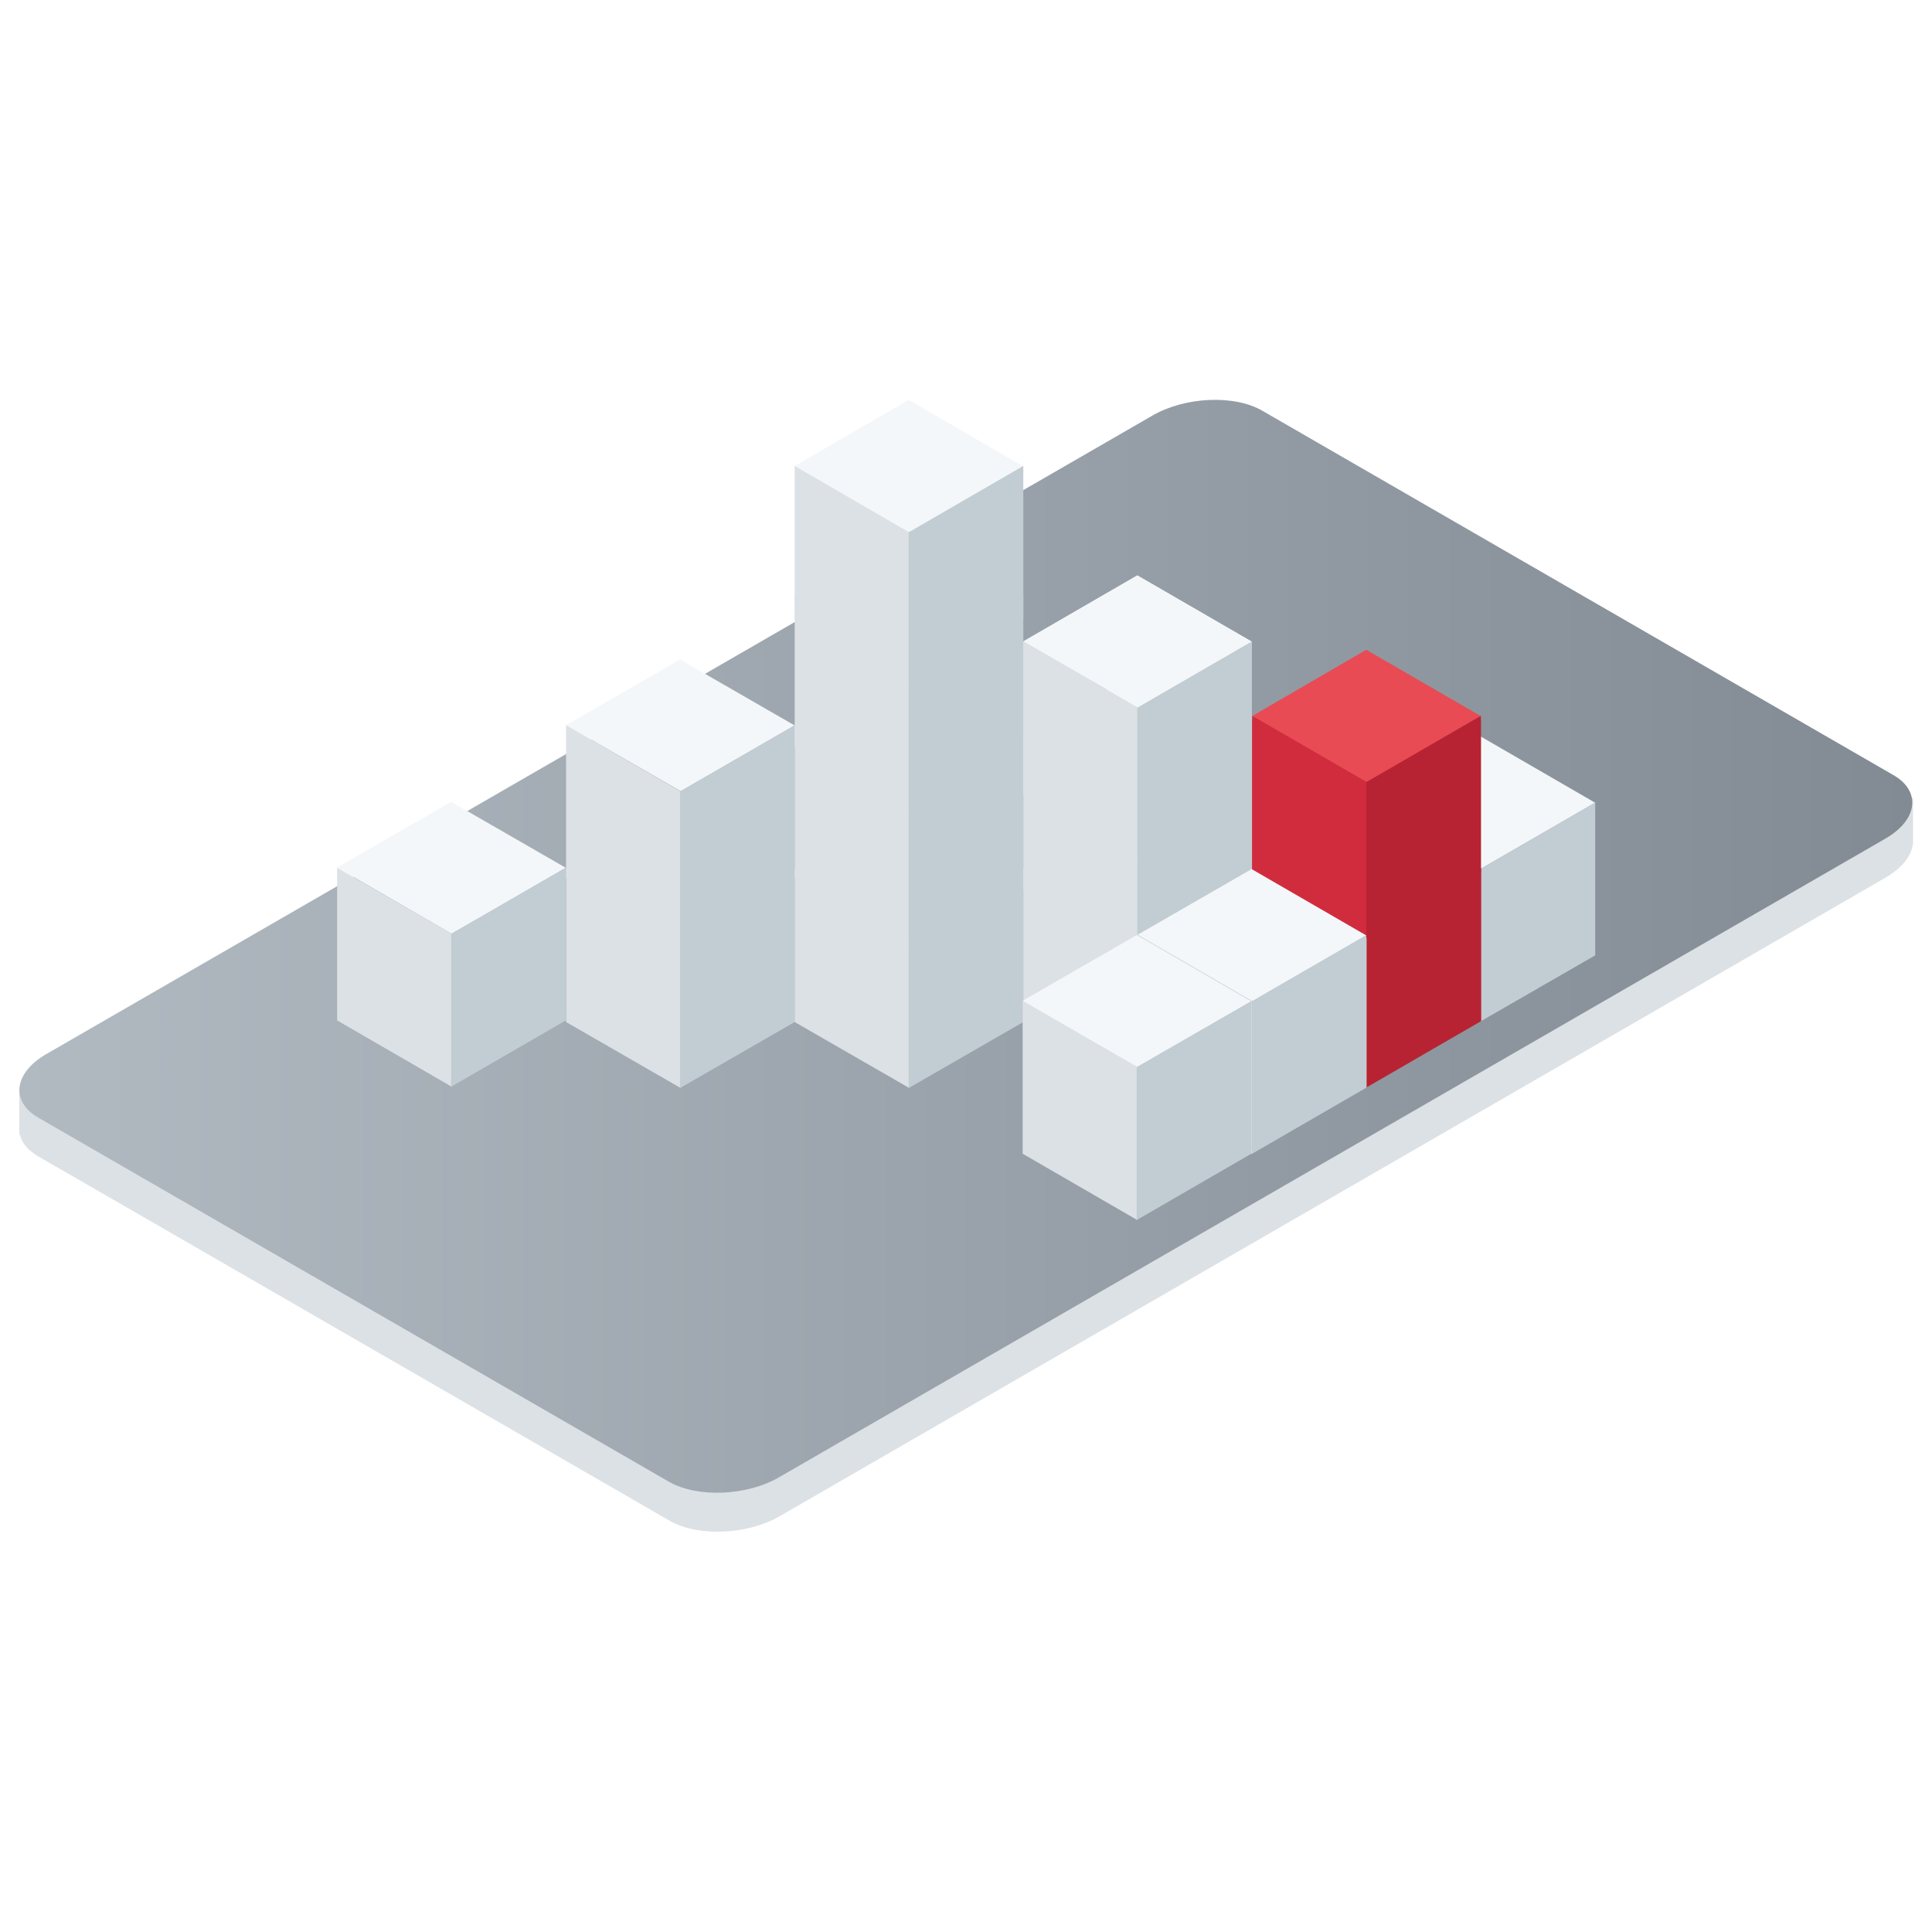
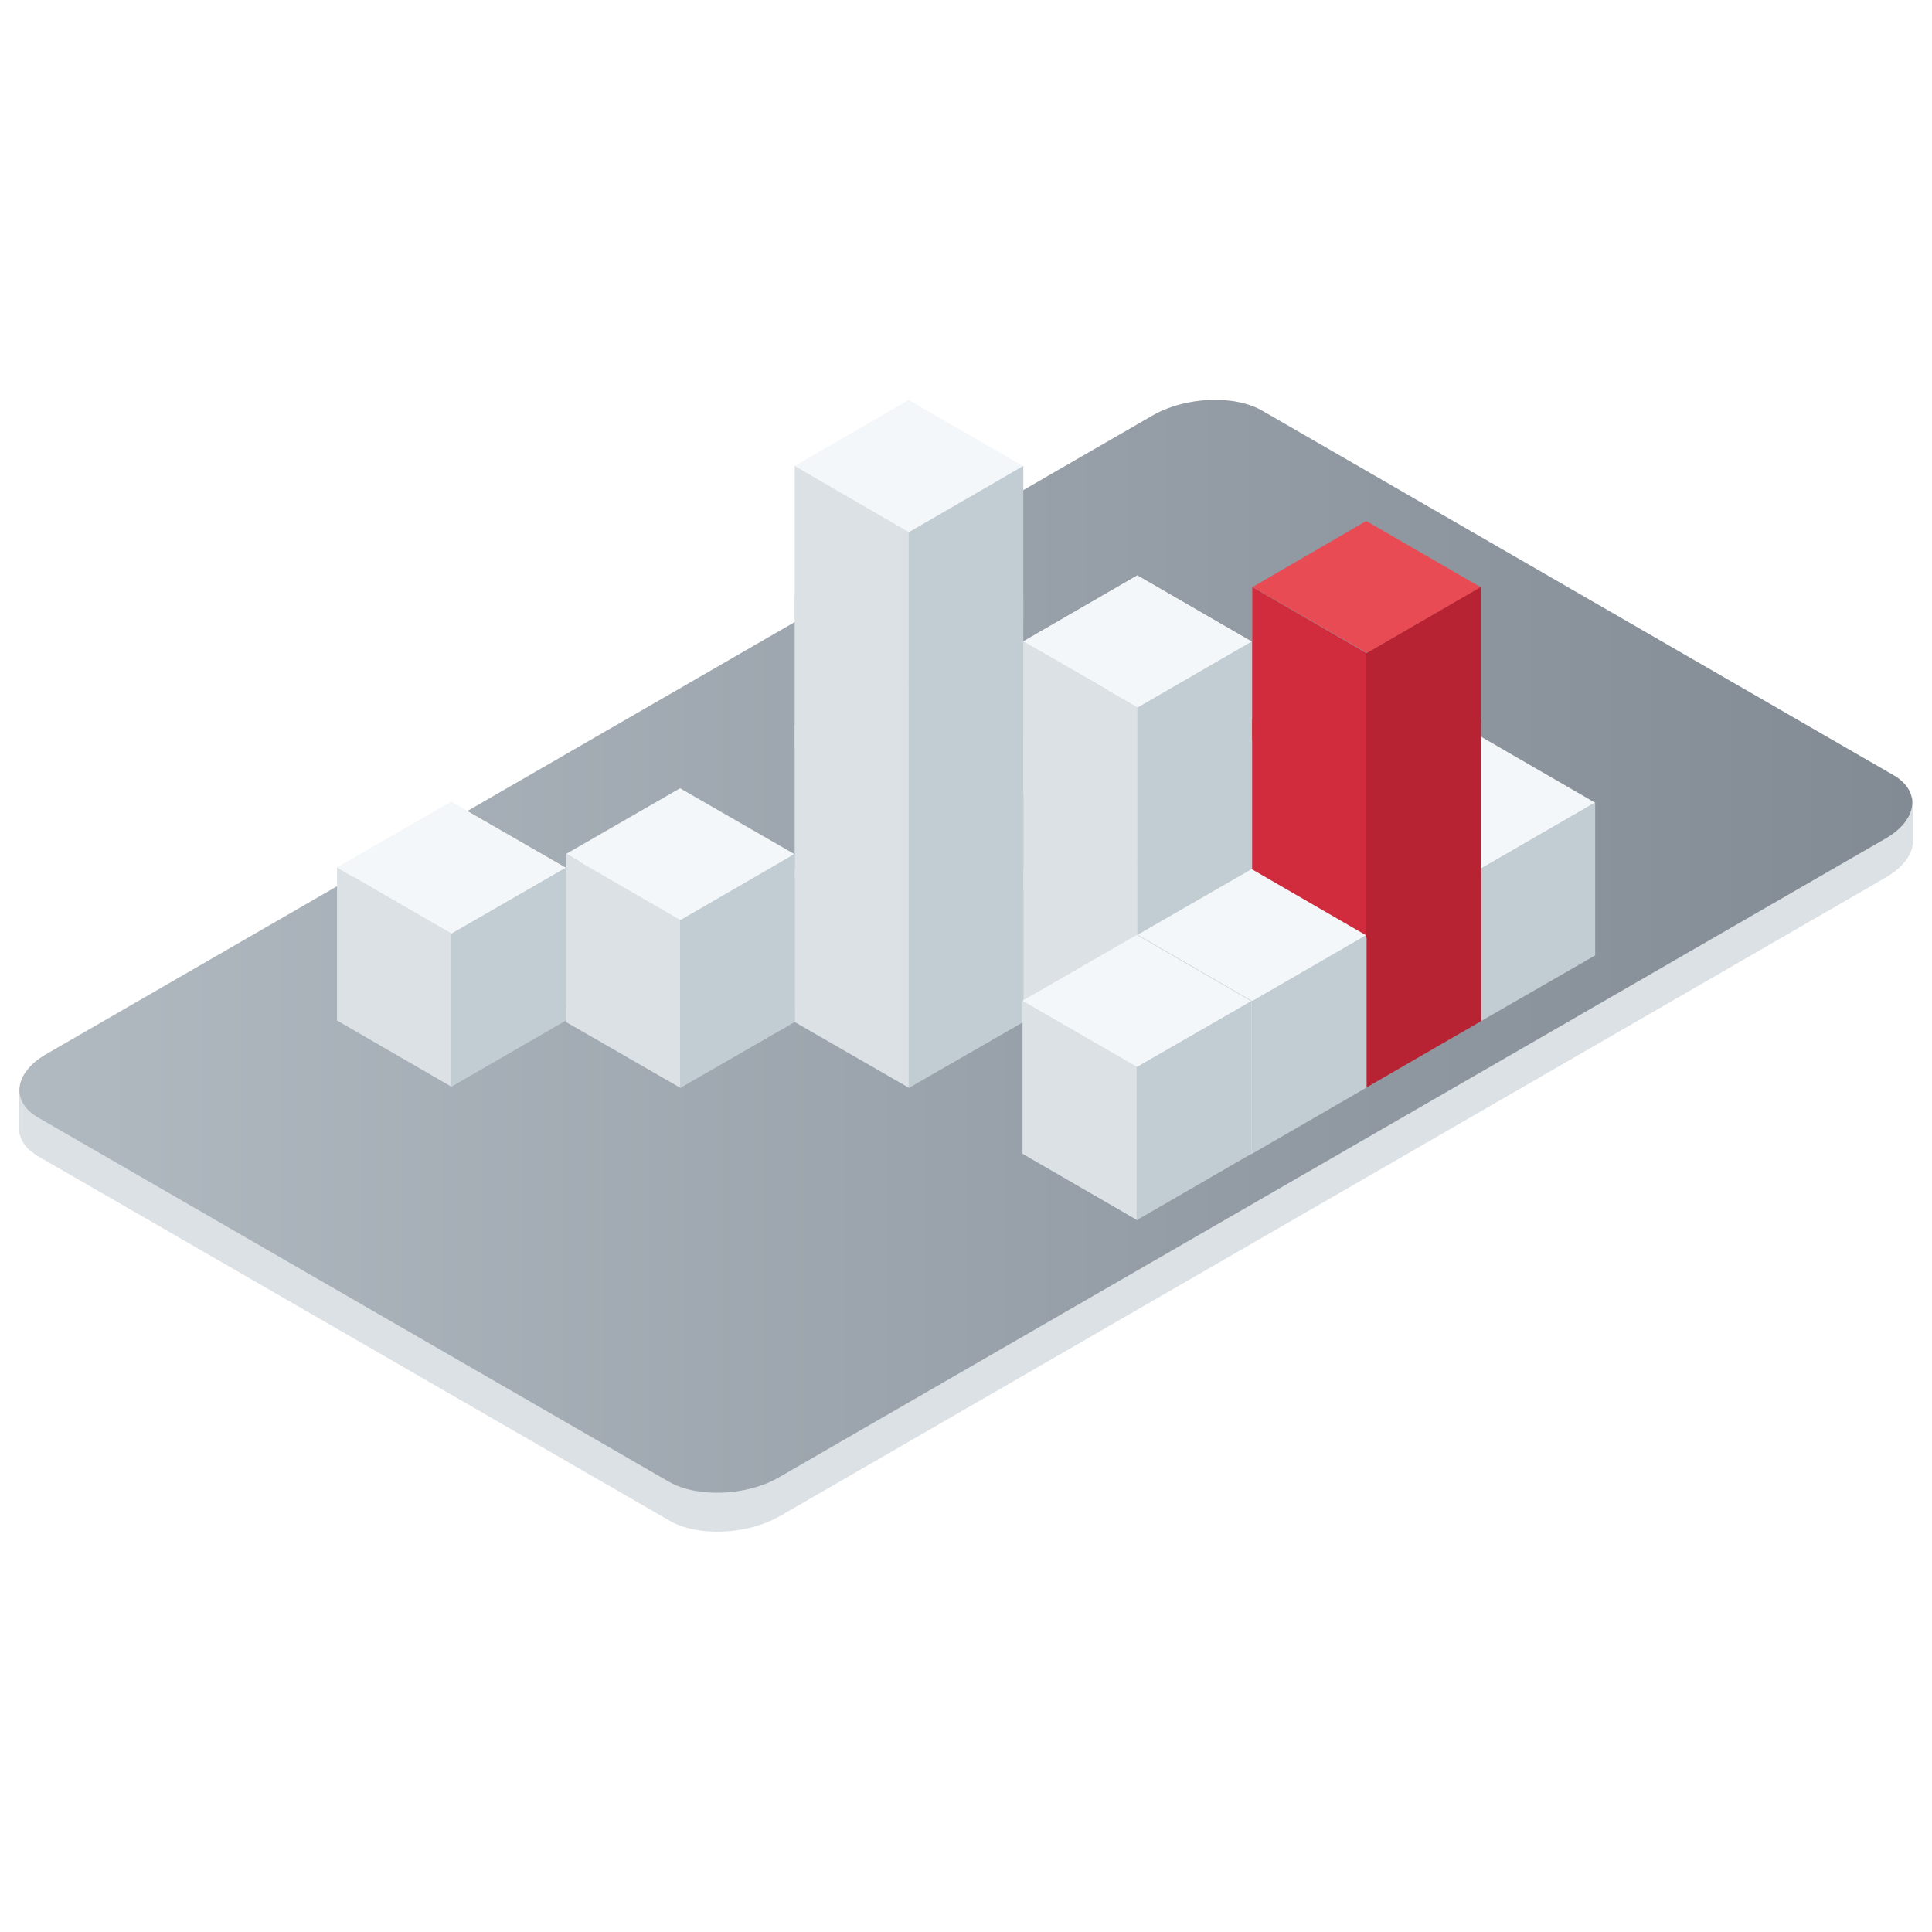
- <svg xmlns="http://www.w3.org/2000/svg" version="1.1" id="Layer_1" x="0px" y="0px" viewBox="0 0 600 600" enable-background="new 0 0 600 600" xml:space="preserve">
+ <svg xmlns="http://www.w3.org/2000/svg" version="1.1" id="analytics_svg" x="0px" y="0px" viewBox="0 0 600 600" enable-background="new 0 0 600 600" xml:space="preserve">
  <g>
-     <path fill="#DCE1E5" d="M585.2,251.3L392.2,139.8c-8.7-5-24-4.4-34.1,1.4L14.3,339.7c-0.9,0.5-1.7,1-2.4,1.6L6,337.8l0,14.3   l0.2,0.3c0.4,1.8,1.5,3.5,3.2,5l0,0l0.1,0c0.7,0.6,1.5,1.2,2.5,1.8l24.3,14l0,0v0l171.7,99.1c8.7,5,24,4.4,34.1-1.4l337.7-195l0,0   l6-3.5c1.9-1.1,3.5-2.3,4.7-3.6l0,0l0,0c2-2,3.2-4.2,3.5-6.4l0.1-0.2v-14.5L585.2,251.3z" />
-     <linearGradient id="SVGID_1_" gradientUnits="userSpaceOnUse" x1="6" y1="293.855" x2="594" y2="293.855">
+     <path fill="#DCE1E5" d="M585.2,251.3l-193-111.5c-8.7-5-24-4.4-34.1,1.4L14.3,339.7c-0.9,0.5-1.7,1-2.4,1.6L6,337.8v14.3l0.2,0.3   c0.4,1.8,1.5,3.5,3.2,5l0,0h0.1c0.7,0.6,1.5,1.2,2.5,1.8l24.3,14l0,0l0,0L208,472.3c8.7,5,24,4.4,34.1-1.4l337.7-195l0,0l6-3.5   c1.9-1.1,3.5-2.3,4.7-3.6l0,0l0,0c2-2,3.2-4.2,3.5-6.4l0.1-0.2v-14.5L585.2,251.3z" />
+     <linearGradient id="SVGID_1_" gradientUnits="userSpaceOnUse" x1="6.026" y1="306.12" x2="593.874" y2="306.12" gradientTransform="matrix(1 0 0 -1 0 600)">
      <stop offset="0" style="stop-color:#B1BAC1" />
      <stop offset="1" style="stop-color:#828B94" />
    </linearGradient>
-     <path fill="url(#SVGID_1_)" d="M207.8,460.2L11.9,347.1c-8.7-5-7.6-13.9,2.4-19.7l343.7-198.4c10.1-5.8,25.4-6.5,34.1-1.4   l195.9,113.1c8.7,5,7.6,13.9-2.4,19.7L241.9,458.8C231.9,464.6,216.6,465.2,207.8,460.2z" />
+     <path fill="url(#SVGID_1_)" d="M207.8,460.2L11.9,347.1c-8.7-5-7.6-13.9,2.4-19.7L358,129c10.1-5.8,25.4-6.5,34.1-1.4L588,240.7   c8.7,5,7.6,13.9-2.4,19.7L241.9,458.8C231.9,464.6,216.6,465.2,207.8,460.2z" />
  </g>
  <g>
    <polygon fill="#F4F7F9" points="460.1,269.7 424.5,249.2 459.8,228.7 495.4,249.3  " />
    <polygon fill="#DCE1E5" points="460,317.2 424.4,296.7 424.4,249.2 460,269.8  " />
    <polygon fill="#C2CCD3" points="459.8,317.2 495.4,296.7 495.4,249.2 459.8,269.8  " />
  </g>
  <g>
    <polygon fill="#F4F7F9" points="424.7,290.2 389.1,269.6 424.4,249.2 460,269.8  " />
    <polygon fill="#DCE1E5" points="424.7,337.7 389.1,317.1 389.1,269.7 424.7,290.2  " />
    <polygon fill="#B72332" points="424.4,337.7 460,317.1 460,269.7 424.4,290.2  " />
  </g>
  <g>
    <polygon fill="#F4F7F9" points="140.3,290 104.7,269.4 140.1,249 175.7,269.5  " />
    <polygon fill="#DCE1E5" points="140.3,337.5 104.7,316.9 104.7,269.5 140.3,290  " />
    <polygon fill="#C2CCD3" points="140.1,337.5 175.7,316.9 175.7,269.5 140.1,290  " />
  </g>
+   <g id="anim4">
+     <polygon fill="#F4F7F9" points="140.3,290 104.7,269.4 140.1,249 175.7,269.5  " />
+     <polygon fill="#DCE1E5" points="140.3,337.5 104.7,316.9 104.7,269.5 140.3,290  " />
+     <polygon fill="#C2CCD3" points="140.1,337.5 175.7,316.9 175.7,269.5 140.1,290  " />
+   </g>
  <g>
    <polygon fill="#F4F7F9" points="211.4,290.4 175.8,269.8 211.2,249.4 246.8,270  " />
    <polygon fill="#DCE1E5" points="211.4,337.9 175.8,317.4 175.8,269.9 211.4,290.5  " />
    <polygon fill="#C2CCD3" points="211.2,337.9 246.8,317.4 246.8,269.9 211.2,290.5  " />
  </g>
  <g id="anim3">
-     <polygon fill="#F4F7F9" points="211.4,245.7 175.8,225.2 211.2,204.8 246.8,225.3  " />
-     <polygon fill="#DCE1E5" points="211.4,293.2 175.8,272.7 175.8,225.2 211.4,245.8  " />
-     <polygon fill="#C2CCD3" points="211.2,293.2 246.8,272.7 246.8,225.2 211.2,245.8  " />
+     <polygon fill="#F4F7F9" points="211.4,285.7 175.8,265.2 211.2,244.8 246.8,265.3  " />
+     <polygon fill="#DCE1E5" points="211.4,333.2 175.8,312.7 175.8,265.2 211.4,285.8  " />
+     <polygon fill="#C2CCD3" points="211.2,333.2 246.8,312.7 246.8,265.2 211.2,285.8  " />
  </g>
  <g>
    <polygon fill="#F4F7F9" points="282.4,290.4 246.8,269.8 282.2,249.4 317.8,270  " />
    <polygon fill="#DCE1E5" points="282.4,337.9 246.8,317.4 246.8,269.9 282.4,290.5  " />
    <polygon fill="#C2CCD3" points="282.2,337.9 317.8,317.4 317.8,269.9 282.2,290.5  " />
  </g>
  <g>
    <polygon fill="#F4F7F9" points="282.4,245.7 246.8,225.2 282.2,204.8 317.8,225.3  " />
    <polygon fill="#DCE1E5" points="282.4,293.2 246.8,272.7 246.8,225.2 282.4,245.8  " />
    <polygon fill="#C2CCD3" points="282.2,293.2 317.8,272.7 317.8,225.2 282.2,245.8  " />
  </g>
  <g>
    <polygon fill="#F4F7F9" points="282.4,205.2 246.8,184.6 282.2,164.2 317.8,184.7  " />
    <polygon fill="#DCE1E5" points="282.4,252.7 246.8,232.1 246.8,184.7 282.4,205.2  " />
    <polygon fill="#C2CCD3" points="282.2,252.7 317.8,232.1 317.8,184.7 282.2,205.2  " />
  </g>
-   <g>
+   <g id="anim5">
    <polygon fill="#F4F7F9" points="282.4,165.2 246.8,144.7 282.2,124.2 317.8,144.8  " />
    <polygon fill="#DCE1E5" points="282.4,212.7 246.8,192.2 246.8,144.7 282.4,165.3  " />
    <polygon fill="#C2CCD3" points="282.2,212.7 317.8,192.2 317.8,144.7 282.2,165.3  " />
  </g>
  <g>
    <polygon fill="#F4F7F9" points="353.4,290.4 317.8,269.8 353.2,249.4 388.8,270  " />
    <polygon fill="#DCE1E5" points="353.4,337.9 317.8,317.4 317.8,269.9 353.4,290.5  " />
    <polygon fill="#C2CCD3" points="353.2,337.9 388.8,317.4 388.8,269.9 353.2,290.5  " />
  </g>
  <g>
    <polygon fill="#F4F7F9" points="353.4,249.4 317.8,228.9 353.2,208.4 388.8,229  " />
    <polygon fill="#DCE1E5" points="353.4,296.9 317.8,276.4 317.8,228.9 353.4,249.5  " />
    <polygon fill="#C2CCD3" points="353.2,296.9 388.8,276.4 388.8,228.9 353.2,249.5  " />
  </g>
  <g>
    <polygon fill="#F4F7F9" points="353.4,219.7 317.8,199.2 353.2,178.7 388.8,199.3  " />
    <polygon fill="#DCE1E5" points="353.4,267.2 317.8,246.7 317.8,199.2 353.4,219.8  " />
    <polygon fill="#C2CCD3" points="353.2,267.2 388.8,246.7 388.8,199.2 353.2,219.8  " />
  </g>
  <g id="anim2">
    <polygon fill="#F4F7F9" points="353.4,219.7 317.8,199.2 353.2,178.7 388.8,199.3  " />
    <polygon fill="#DCE1E5" points="353.4,267.2 317.8,246.7 317.8,199.2 353.4,219.8  " />
    <polygon fill="#C2CCD3" points="353.2,267.2 388.8,246.7 388.8,199.2 353.2,219.8  " />
  </g>
  <g>
    <polygon fill="#E84B54" points="424.6,243.8 389,223.3 424.3,202.8 459.9,223.4  " />
    <polygon fill="#D12C3D" points="424.5,291.3 388.9,270.8 388.9,223.3 424.5,243.9  " />
    <polygon fill="#B72332" points="424.3,291.3 459.9,270.8 459.9,223.3 424.3,243.9  " />
  </g>
  <g id="anim1">
-     <polygon fill="#E84B54" points="424.6,242.8 389,222.3 424.3,201.8 459.9,222.4  " />
-     <polygon fill="#D12C3D" points="424.5,290.3 388.9,269.8 388.9,222.3 424.5,242.9  " />
-     <polygon fill="#B72332" points="424.3,290.3 459.9,269.8 459.9,222.3 424.3,242.9  " />
+     <polygon fill="#E84B54" points="424.6,202.8 389,182.3 424.3,161.8 459.9,182.4  " />
+     <polygon fill="#D12C3D" points="424.5,250.3 388.9,229.8 388.9,182.3 424.5,202.9  " />
+     <polygon fill="#B72332" points="424.3,250.3 459.9,229.8 459.9,182.3 424.3,202.9  " />
  </g>
  <g>
    <polygon fill="#F4F7F9" points="388.9,310.9 353.3,290.3 388.7,269.9 424.3,290.5  " />
    <polygon fill="#DCE1E5" points="388.9,358.4 353.3,337.8 353.3,290.4 388.9,311  " />
    <polygon fill="#C2CCD3" points="388.7,358.4 424.3,337.8 424.3,290.4 388.7,311  " />
  </g>
  <g>
    <polygon fill="#F4F7F9" points="353.2,331.4 317.6,310.8 353,290.4 388.6,311  " />
    <polygon fill="#DCE1E5" points="353.2,378.9 317.6,358.3 317.6,310.9 353.2,331.4  " />
    <polygon fill="#C2CCD3" points="353,378.9 388.6,358.3 388.6,310.9 353,331.4  " />
  </g>
+   <g id="anim6">
+     <polygon fill="#F4F7F9" points="353.2,331.4 317.6,310.8 353,290.4 388.6,311  " />
+     <polygon fill="#DCE1E5" points="353.2,378.9 317.6,358.3 317.6,310.9 353.2,331.4  " />
+     <polygon fill="#C2CCD3" points="353,378.9 388.6,358.3 388.6,310.9 353,331.4  " />
+   </g>
</svg>
